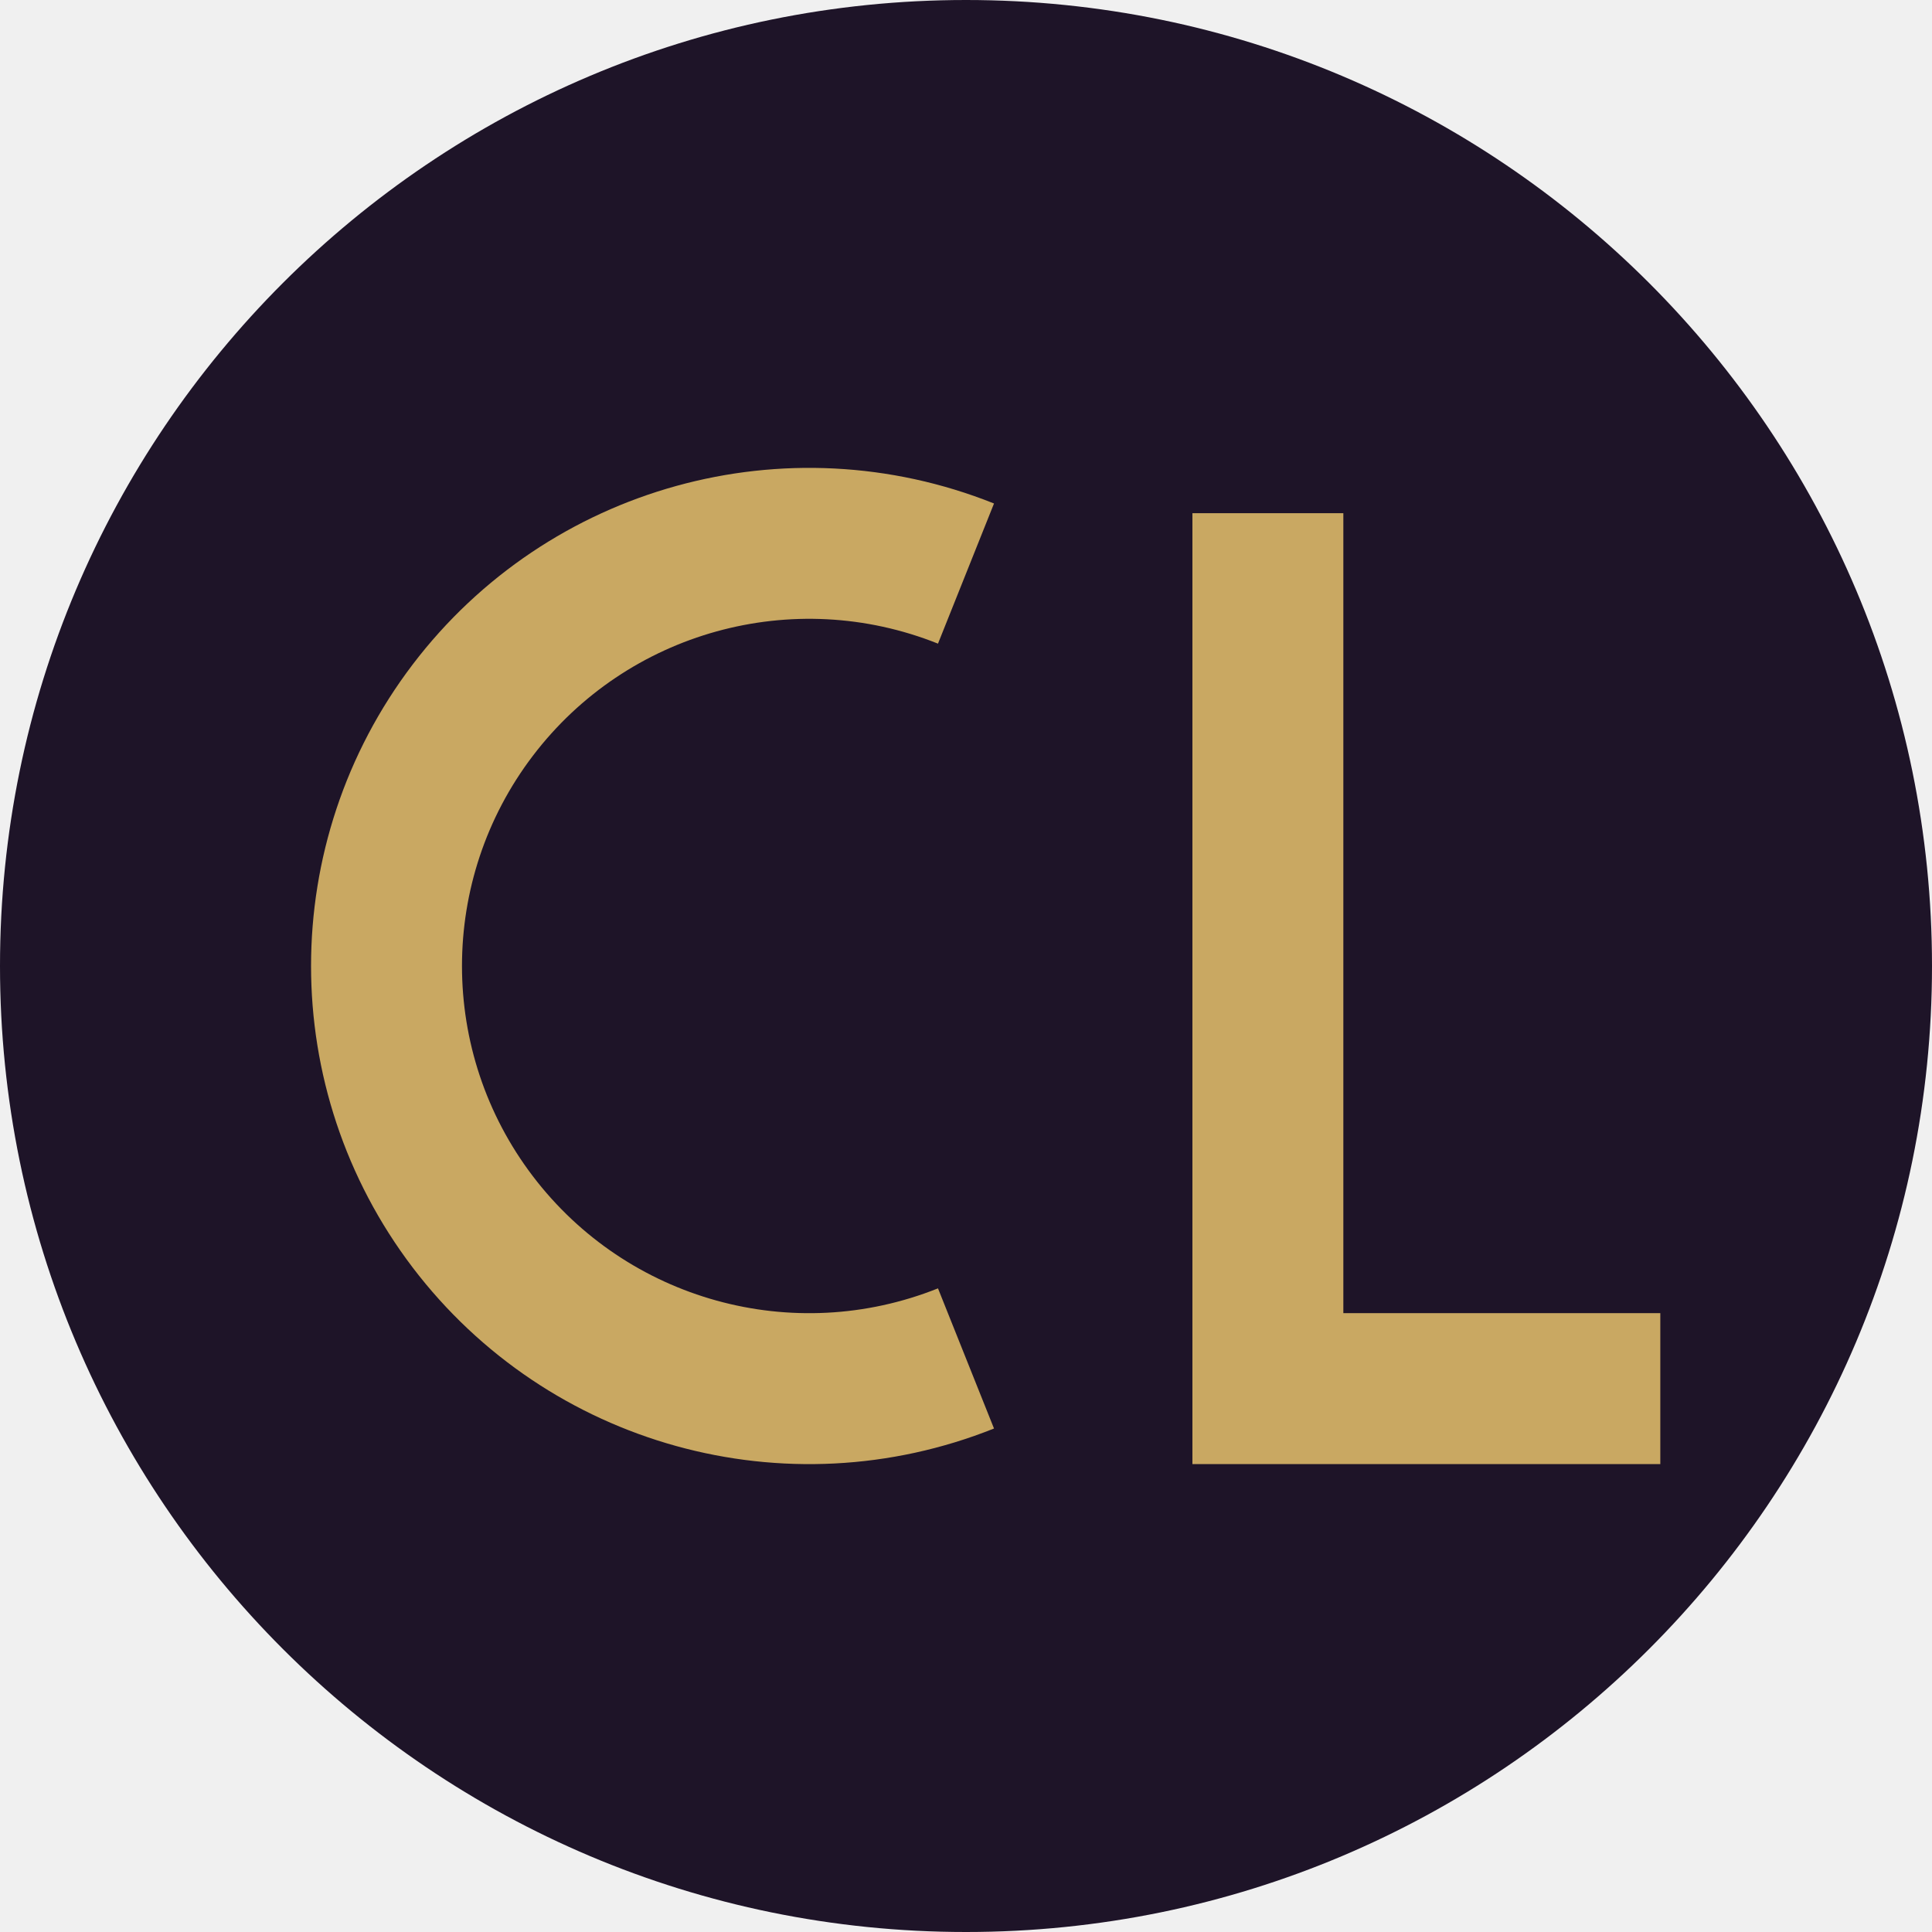
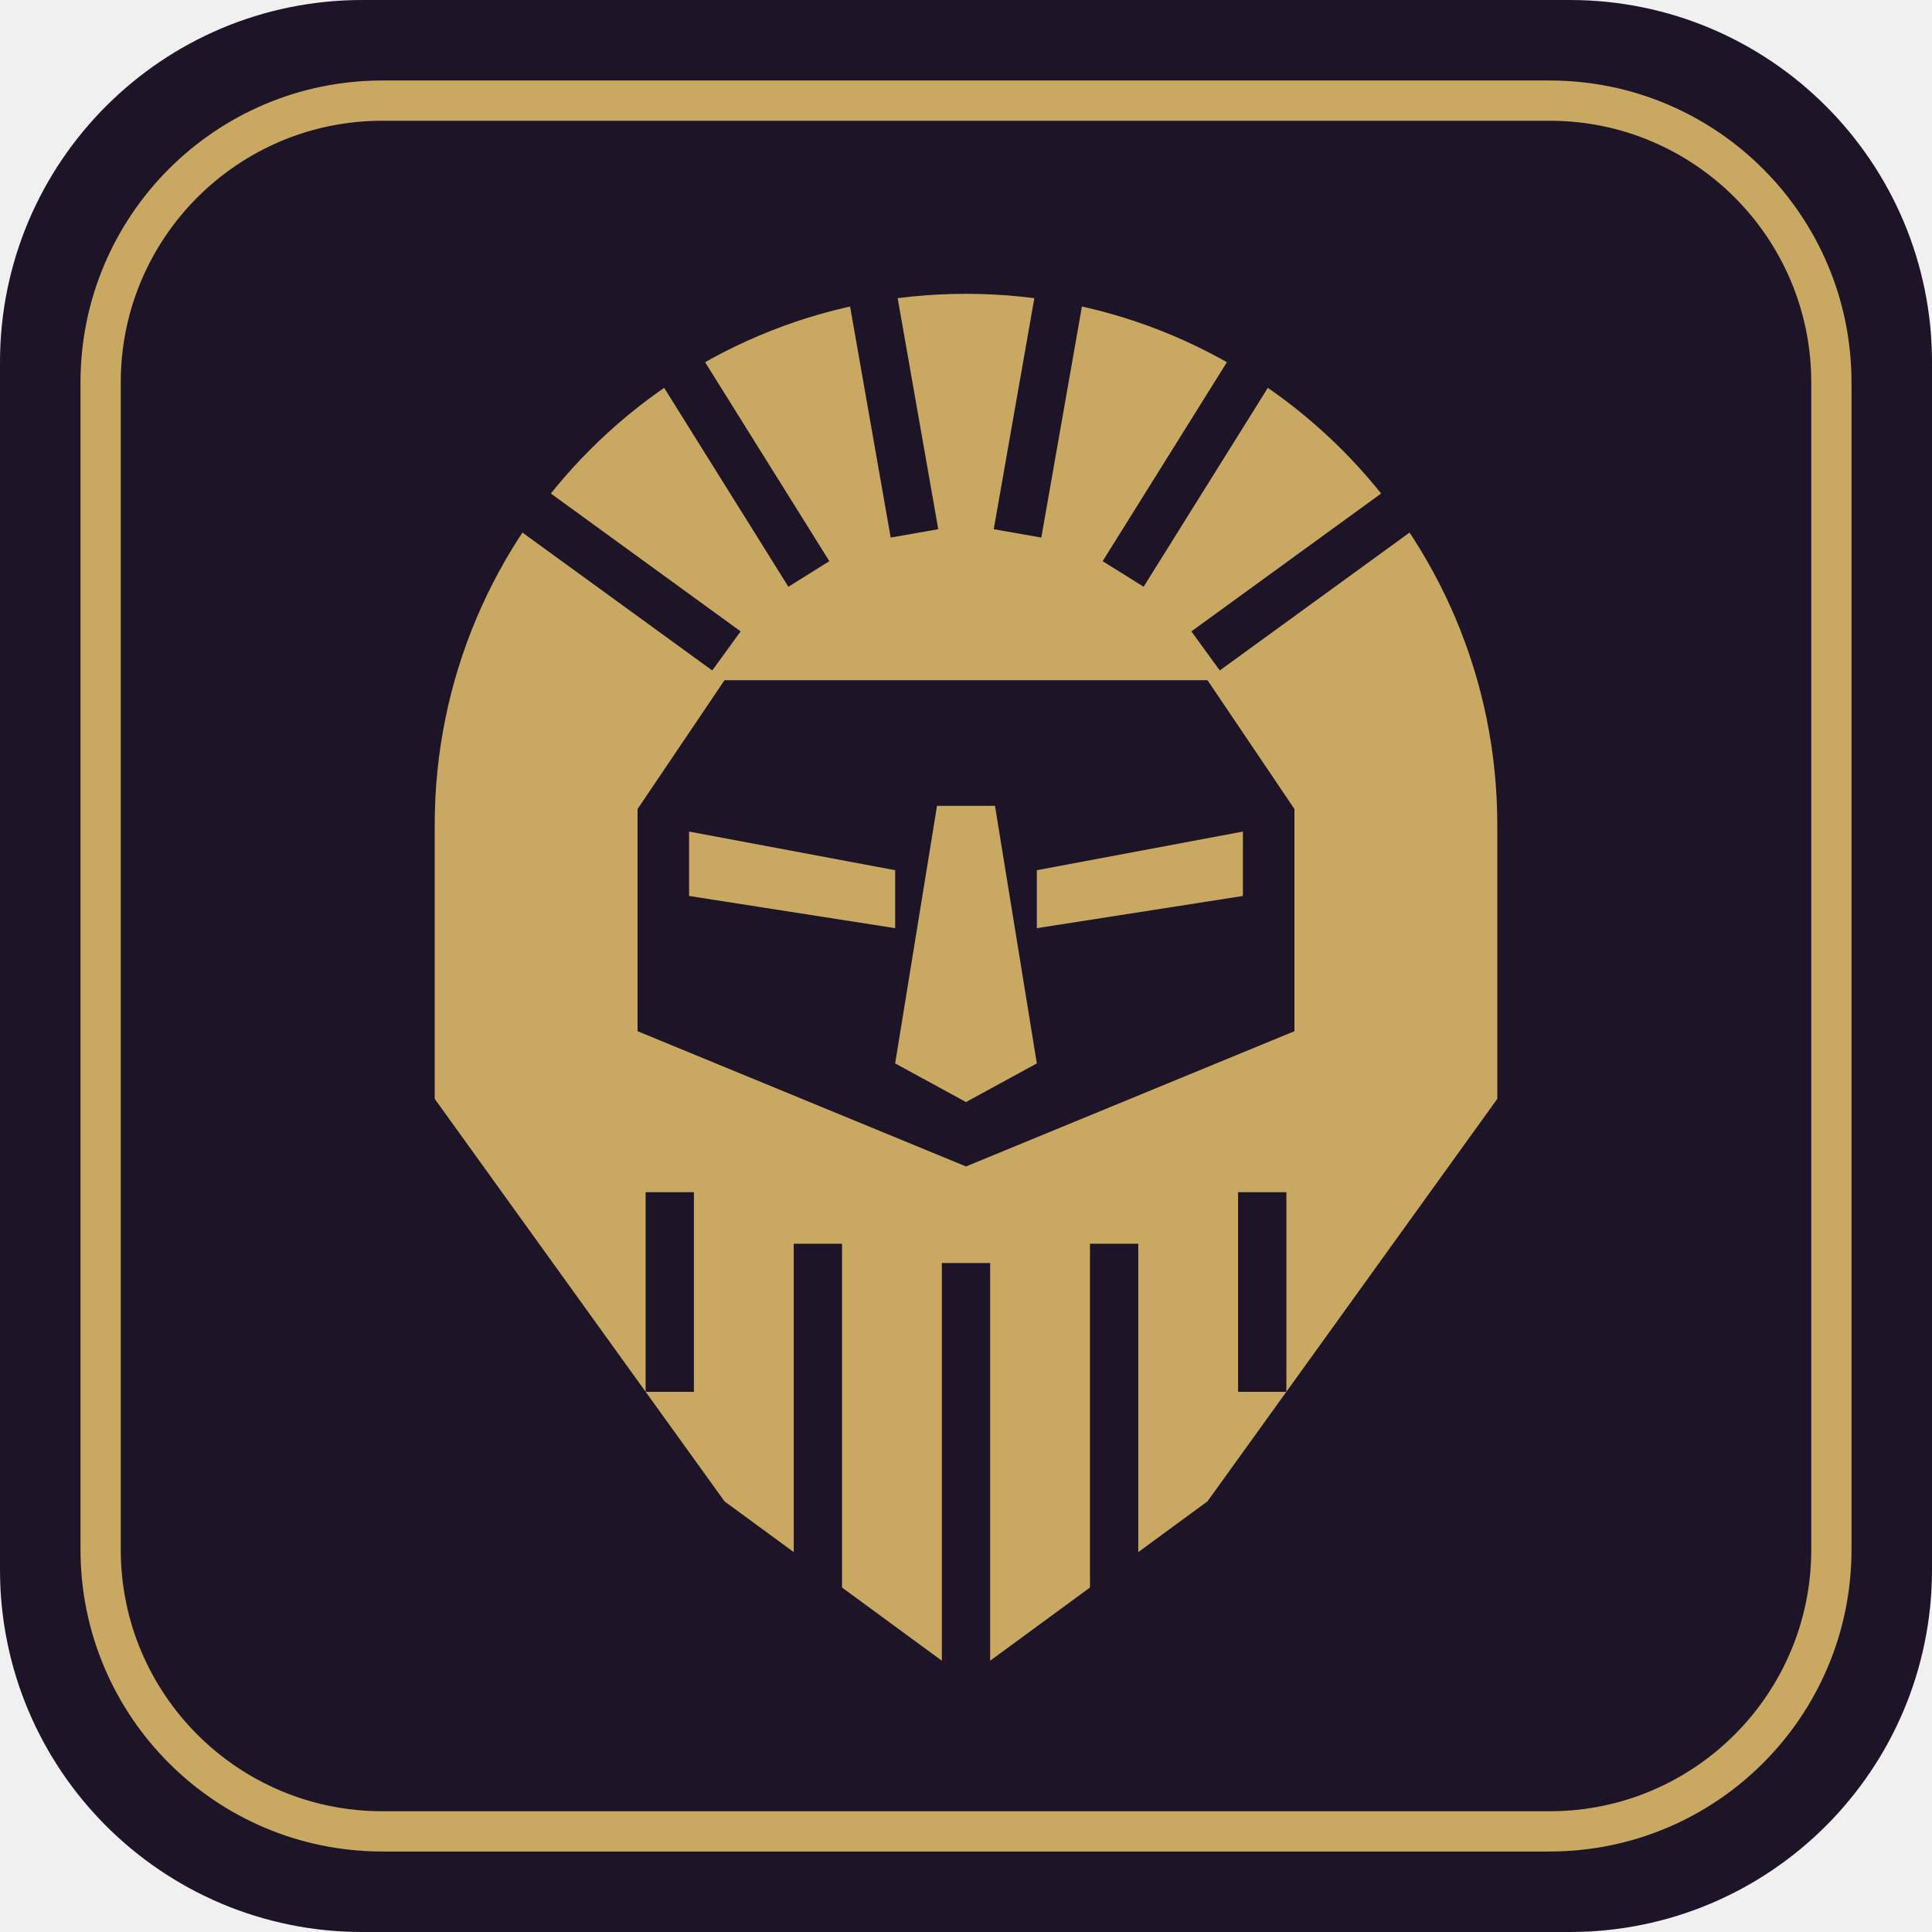
- <svg xmlns="http://www.w3.org/2000/svg" viewBox="0 0 64 64">
-   <rect width="64" height="64" rx="32" fill="#1e1428" />
-   <path fill="none" stroke="#c9a862" stroke-width="5" d="M32 19a14 14 0 1 0 0 26M42 17v29h13" />
+ <svg xmlns="http://www.w3.org/2000/svg" viewBox="0 0 48 48">
+   <rect width="48" height="48" rx="9" fill="#1e1428" />
+   <rect x="2.5" y="2.5" width="43" height="43" rx="7" fill="none" stroke="#c9a862" stroke-width="1" />
+   <g transform="translate(24 24.5) scale(.8) translate(-24 -25)">
+     <mask id="b">
+       <rect width="48" height="48" fill="#fff" />
+       <path fill="#000" d="M16.5 15.5 H31.5 L34.2 19.5 V26.4 L24 30.6 L13.8 26.4 V19.5 Z" />
+       <g fill="none" stroke="#000" stroke-width="1.5" stroke-linejoin="miter">
+         <path d="M31.44 14.59 L40.18 8.24 M28.88 12.20 L34.60 3.04 M25.60 10.94 L27.47 0.30 M22.40 10.94 L20.53 0.30 M19.12 12.20 L13.40 3.04 M16.56 14.59 L7.82 8.24" />
+         <path d="M24 33.6 V47 M19.4 33 V44 M28.6 33 V44 M14.8 31.4 V37.6 M33.2 31.4 V37.6" />
+       </g>
+     </mask>
+     <path mask="url(#b)" fill="#c9a862" d="M7.5 20 A16.5 16.5 0 0 1 40.5 20 V28.5 L31.5 41 L24 46.5 L16.5 41 L7.5 28.5 Z" />
+     <path fill="#c9a862" d="M15.4 20.2 L21.8 21.4 V23.2 L15.4 22.2 Z M32.6 20.2 L26.2 21.4 V23.2 L32.6 22.2 Z M23.1 19.4 H24.9 L26.2 27.4 L24 28.6 L21.8 27.4 Z" />
+   </g>
</svg>
